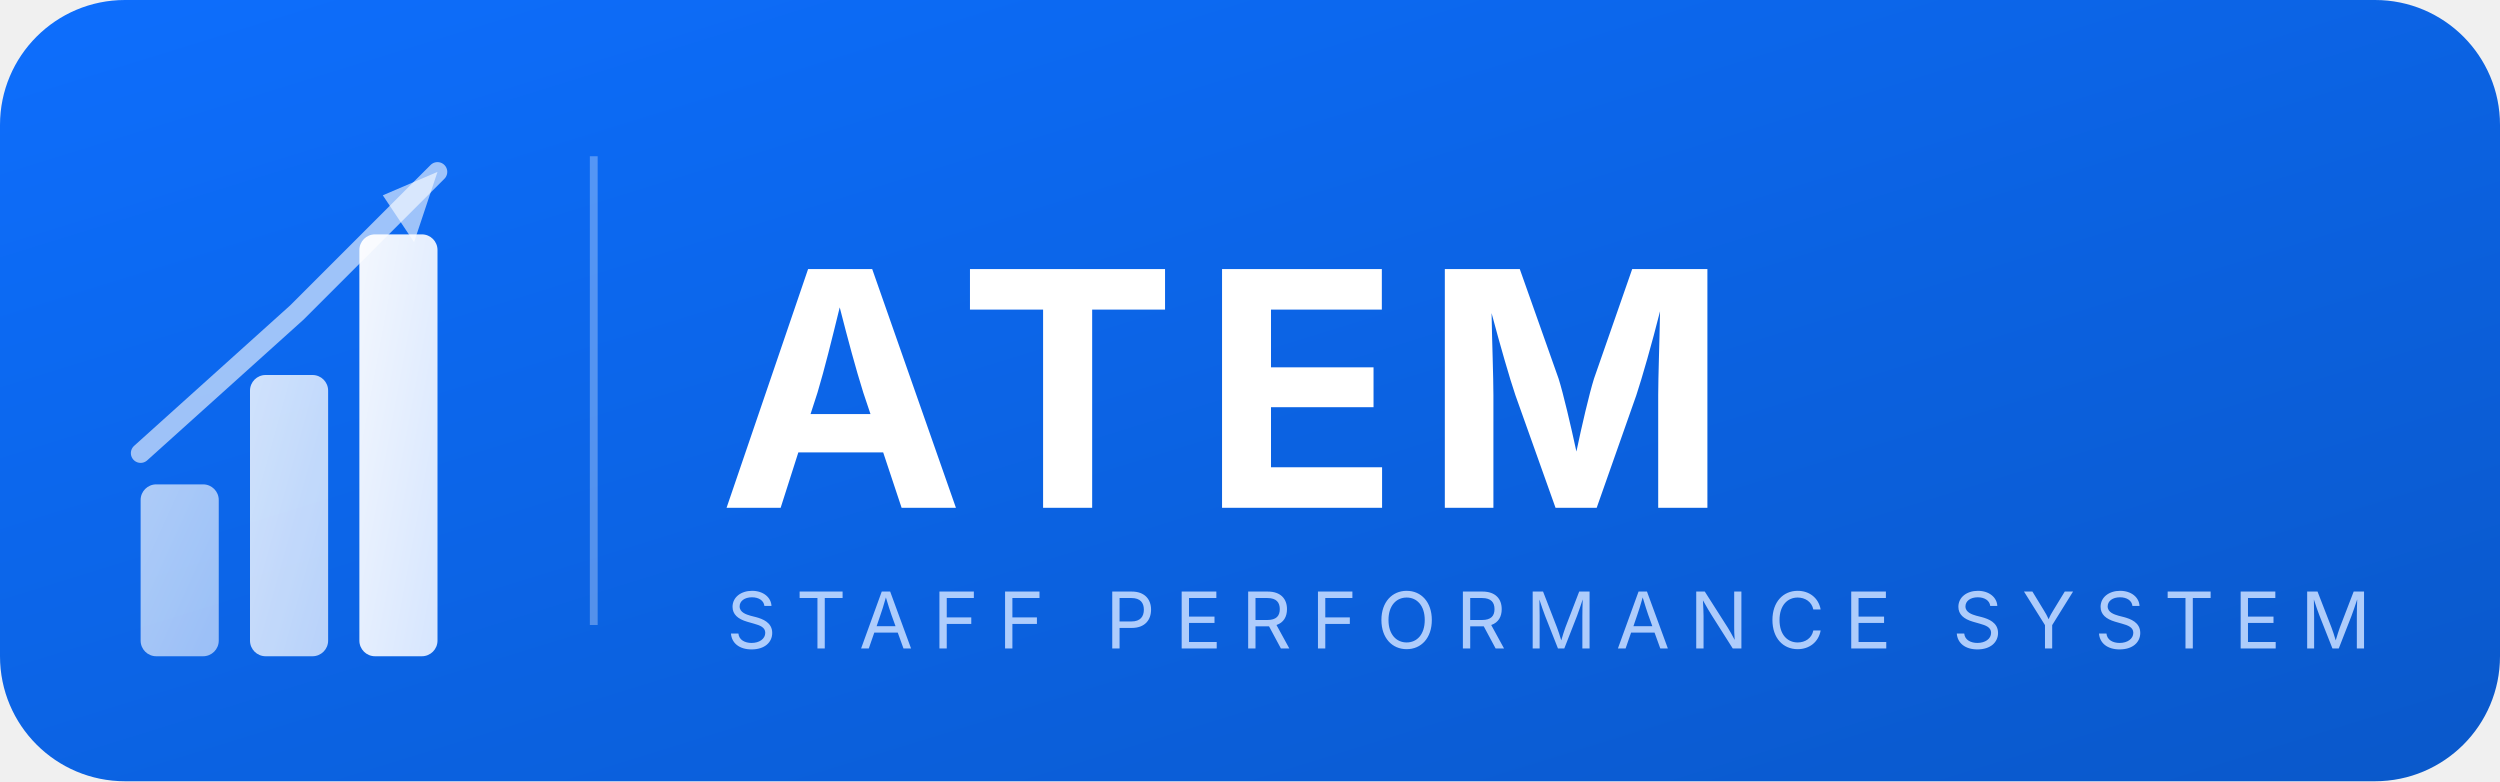
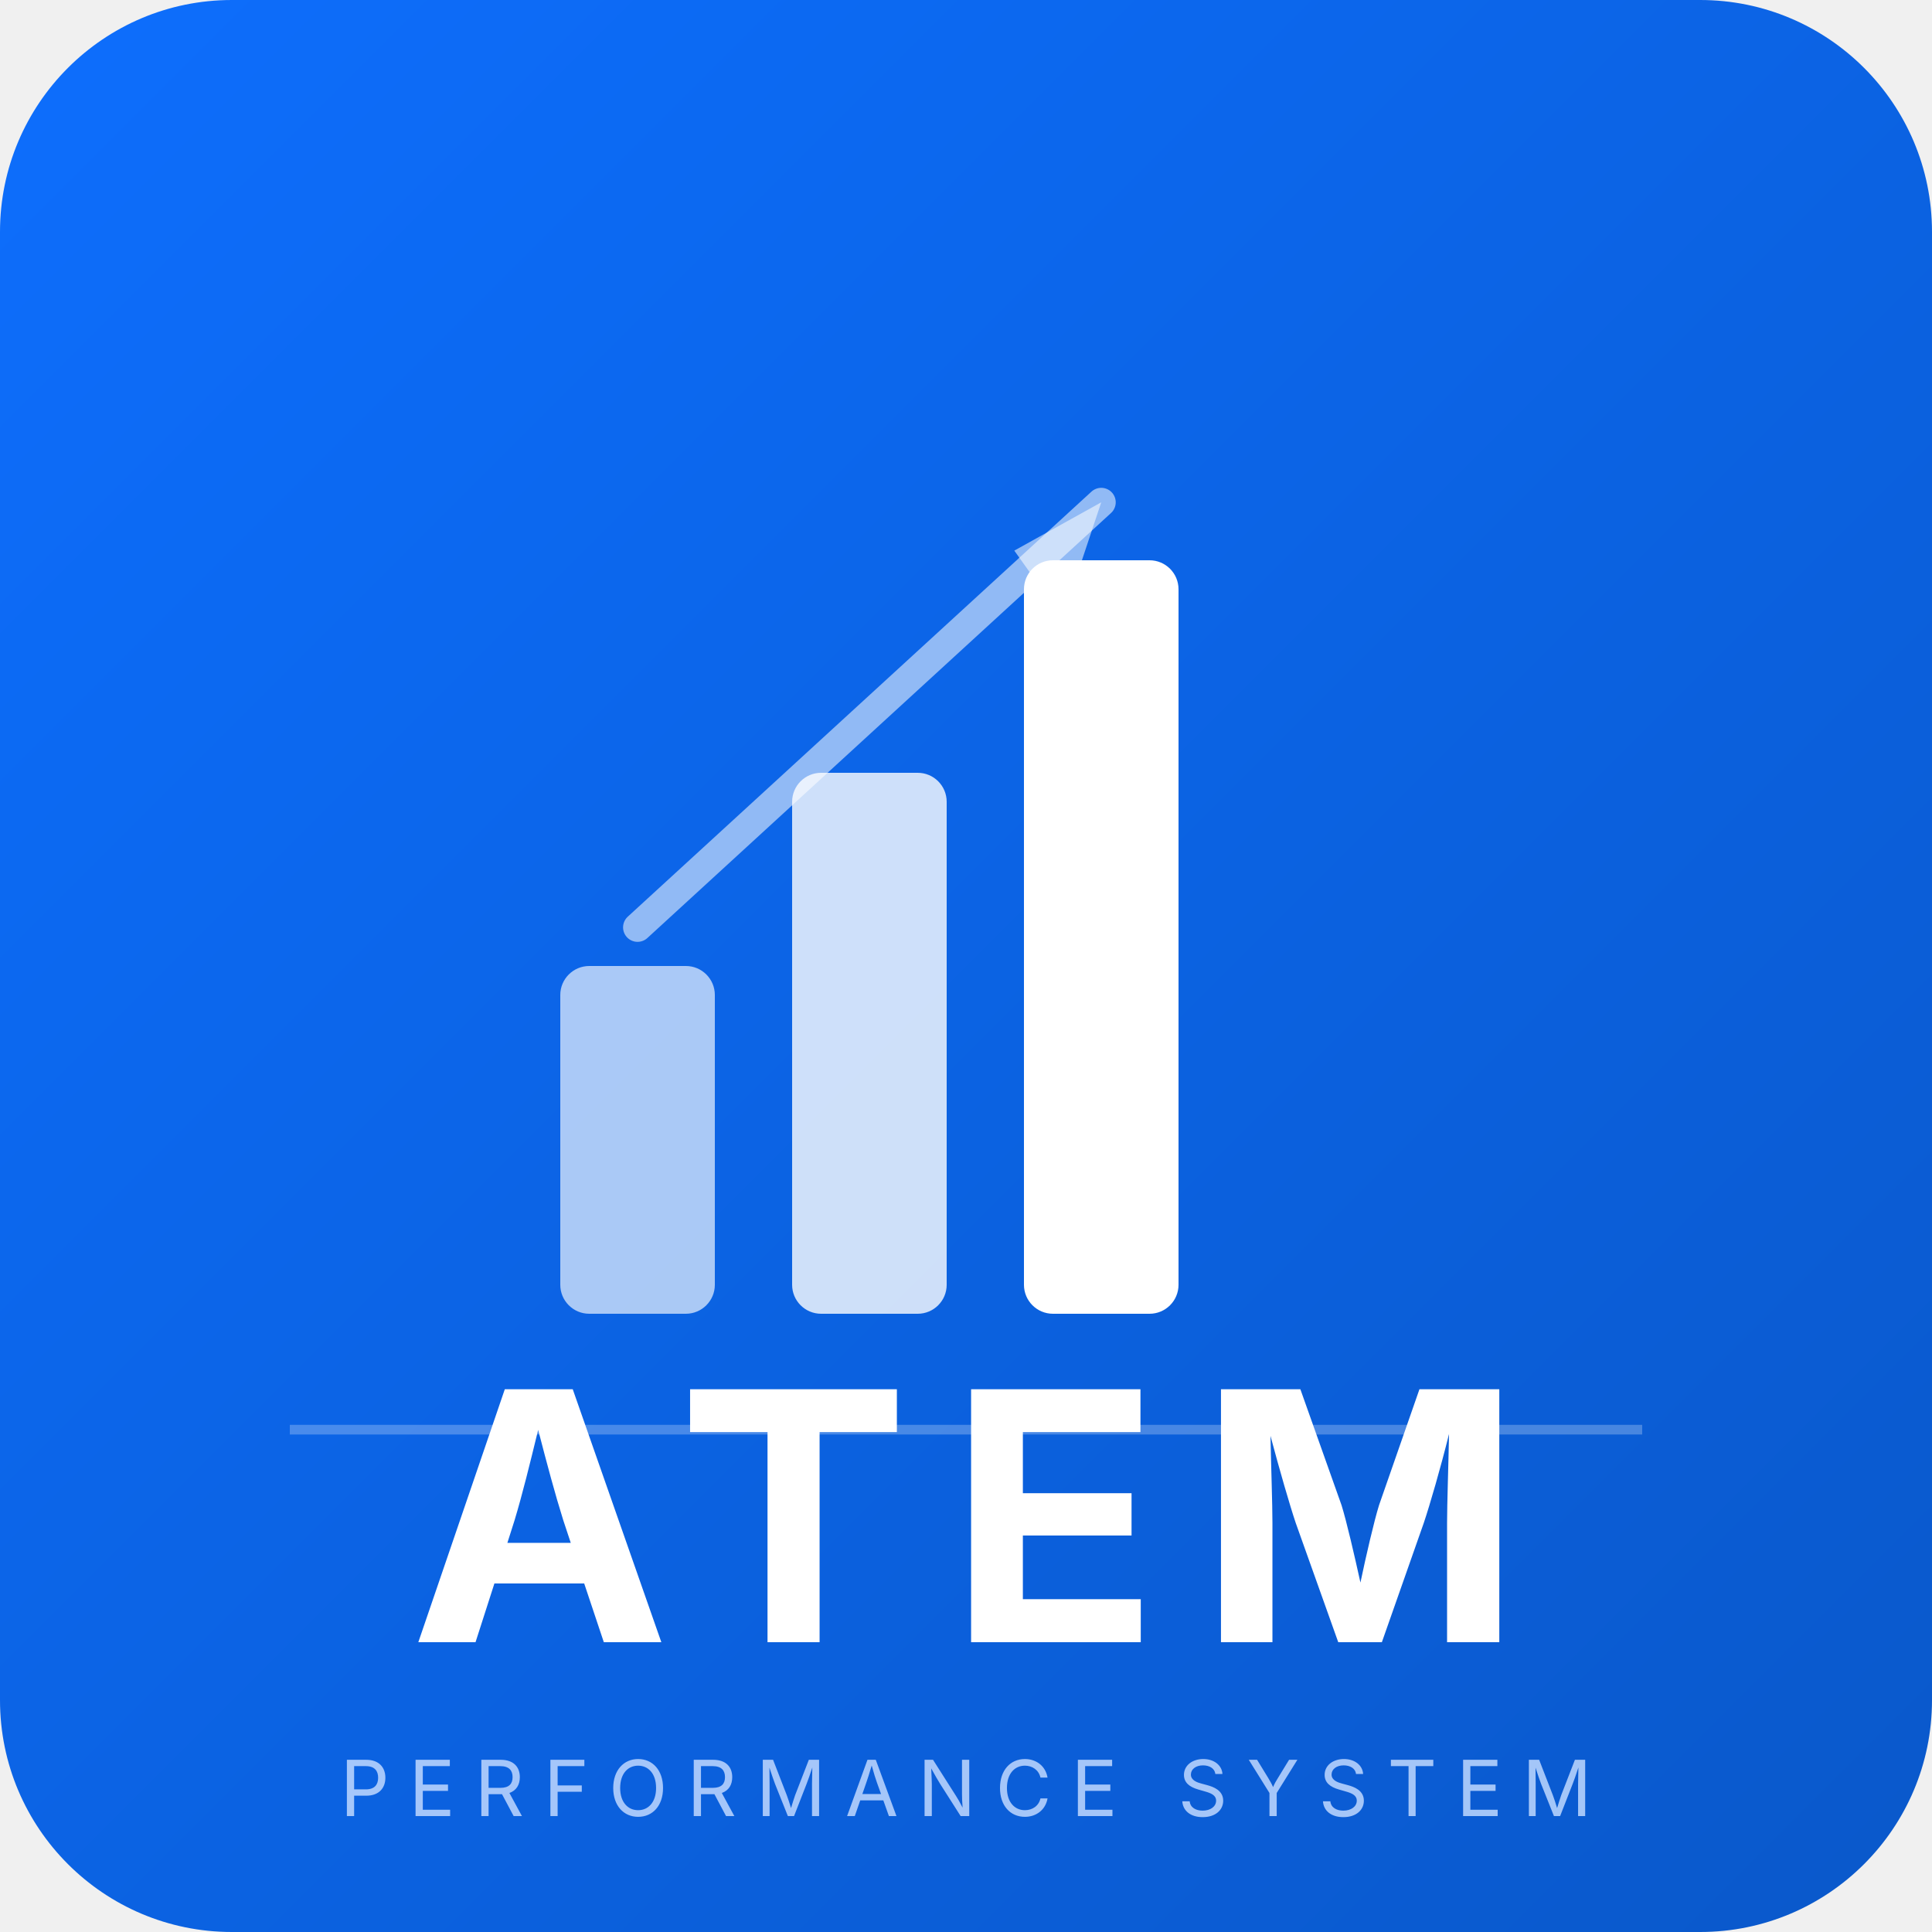
- <svg xmlns="http://www.w3.org/2000/svg" viewBox="0 0 320 100" width="320" height="100">
+ <svg xmlns="http://www.w3.org/2000/svg" viewBox="0 0 200 200" width="200" height="200">
  <defs>
    <linearGradient id="bgGrad" x1="0%" y1="0%" x2="100%" y2="100%">
      <stop offset="0%" style="stop-color:#0d6efd;stop-opacity:1" />
      <stop offset="100%" style="stop-color:#0a58ca;stop-opacity:1" />
    </linearGradient>
-     <linearGradient id="iconGrad" x1="0%" y1="0%" x2="100%" y2="100%">
-       <stop offset="0%" style="stop-color:#ffffff;stop-opacity:0.95" />
-       <stop offset="100%" style="stop-color:#e0ecff;stop-opacity:0.95" />
-     </linearGradient>
  </defs>
-   <rect x="0" y="0" width="320" height="100" rx="16" ry="16" fill="url(#bgGrad)" />
-   <rect x="18" y="62" width="10" height="22" rx="2" fill="url(#iconGrad)" opacity="0.7" />
-   <rect x="32" y="48" width="10" height="36" rx="2" fill="url(#iconGrad)" opacity="0.85" />
-   <rect x="46" y="30" width="10" height="54" rx="2" fill="url(#iconGrad)" />
-   <polyline points="18,58 38,40 56,22" stroke="#ffffff" stroke-width="2.5" fill="none" stroke-linecap="round" stroke-linejoin="round" opacity="0.6" />
-   <polygon points="56,22 49,25 53,31" fill="#ffffff" opacity="0.6" />
-   <line x1="76" y1="20" x2="76" y2="80" stroke="#ffffff" stroke-width="1" opacity="0.3" />
-   <text x="92" y="65" font-family="Inter, Segoe UI, Arial, sans-serif" font-size="42" font-weight="700" letter-spacing="3" fill="#ffffff">ATEM</text>
-   <text x="93" y="83" font-family="Inter, Segoe UI, Arial, sans-serif" font-size="10" font-weight="400" letter-spacing="2.5" fill="#c0d8ff" opacity="0.9">STAFF PERFORMANCE SYSTEM</text>
+   <rect x="0" y="0" width="200" height="200" rx="24" ry="24" fill="url(#bgGrad)" />
+   <rect x="58" y="100" width="16" height="36" rx="3" fill="#ffffff" opacity="0.65" />
+   <rect x="82" y="80" width="16" height="56" rx="3" fill="#ffffff" opacity="0.80" />
+   <rect x="106" y="58" width="16" height="78" rx="3" fill="#ffffff" />
+   <polyline points="66,96 90,74 114,52" stroke="#ffffff" stroke-width="3" fill="none" stroke-linecap="round" stroke-linejoin="round" opacity="0.55" />
+   <polygon points="114,52 105,57 110,64" fill="#ffffff" opacity="0.55" />
+   <line x1="30" y1="148" x2="170" y2="148" stroke="#ffffff" stroke-width="1" opacity="0.25" />
+   <text x="100" y="170" text-anchor="middle" font-family="Inter, Segoe UI, Arial, sans-serif" font-size="36" font-weight="700" letter-spacing="4" fill="#ffffff">ATEM</text>
+   <text x="100" y="188" text-anchor="middle" font-family="Inter, Segoe UI, Arial, sans-serif" font-size="8" font-weight="400" letter-spacing="2" fill="#c0d8ff" opacity="0.85">PERFORMANCE SYSTEM</text>
</svg>
